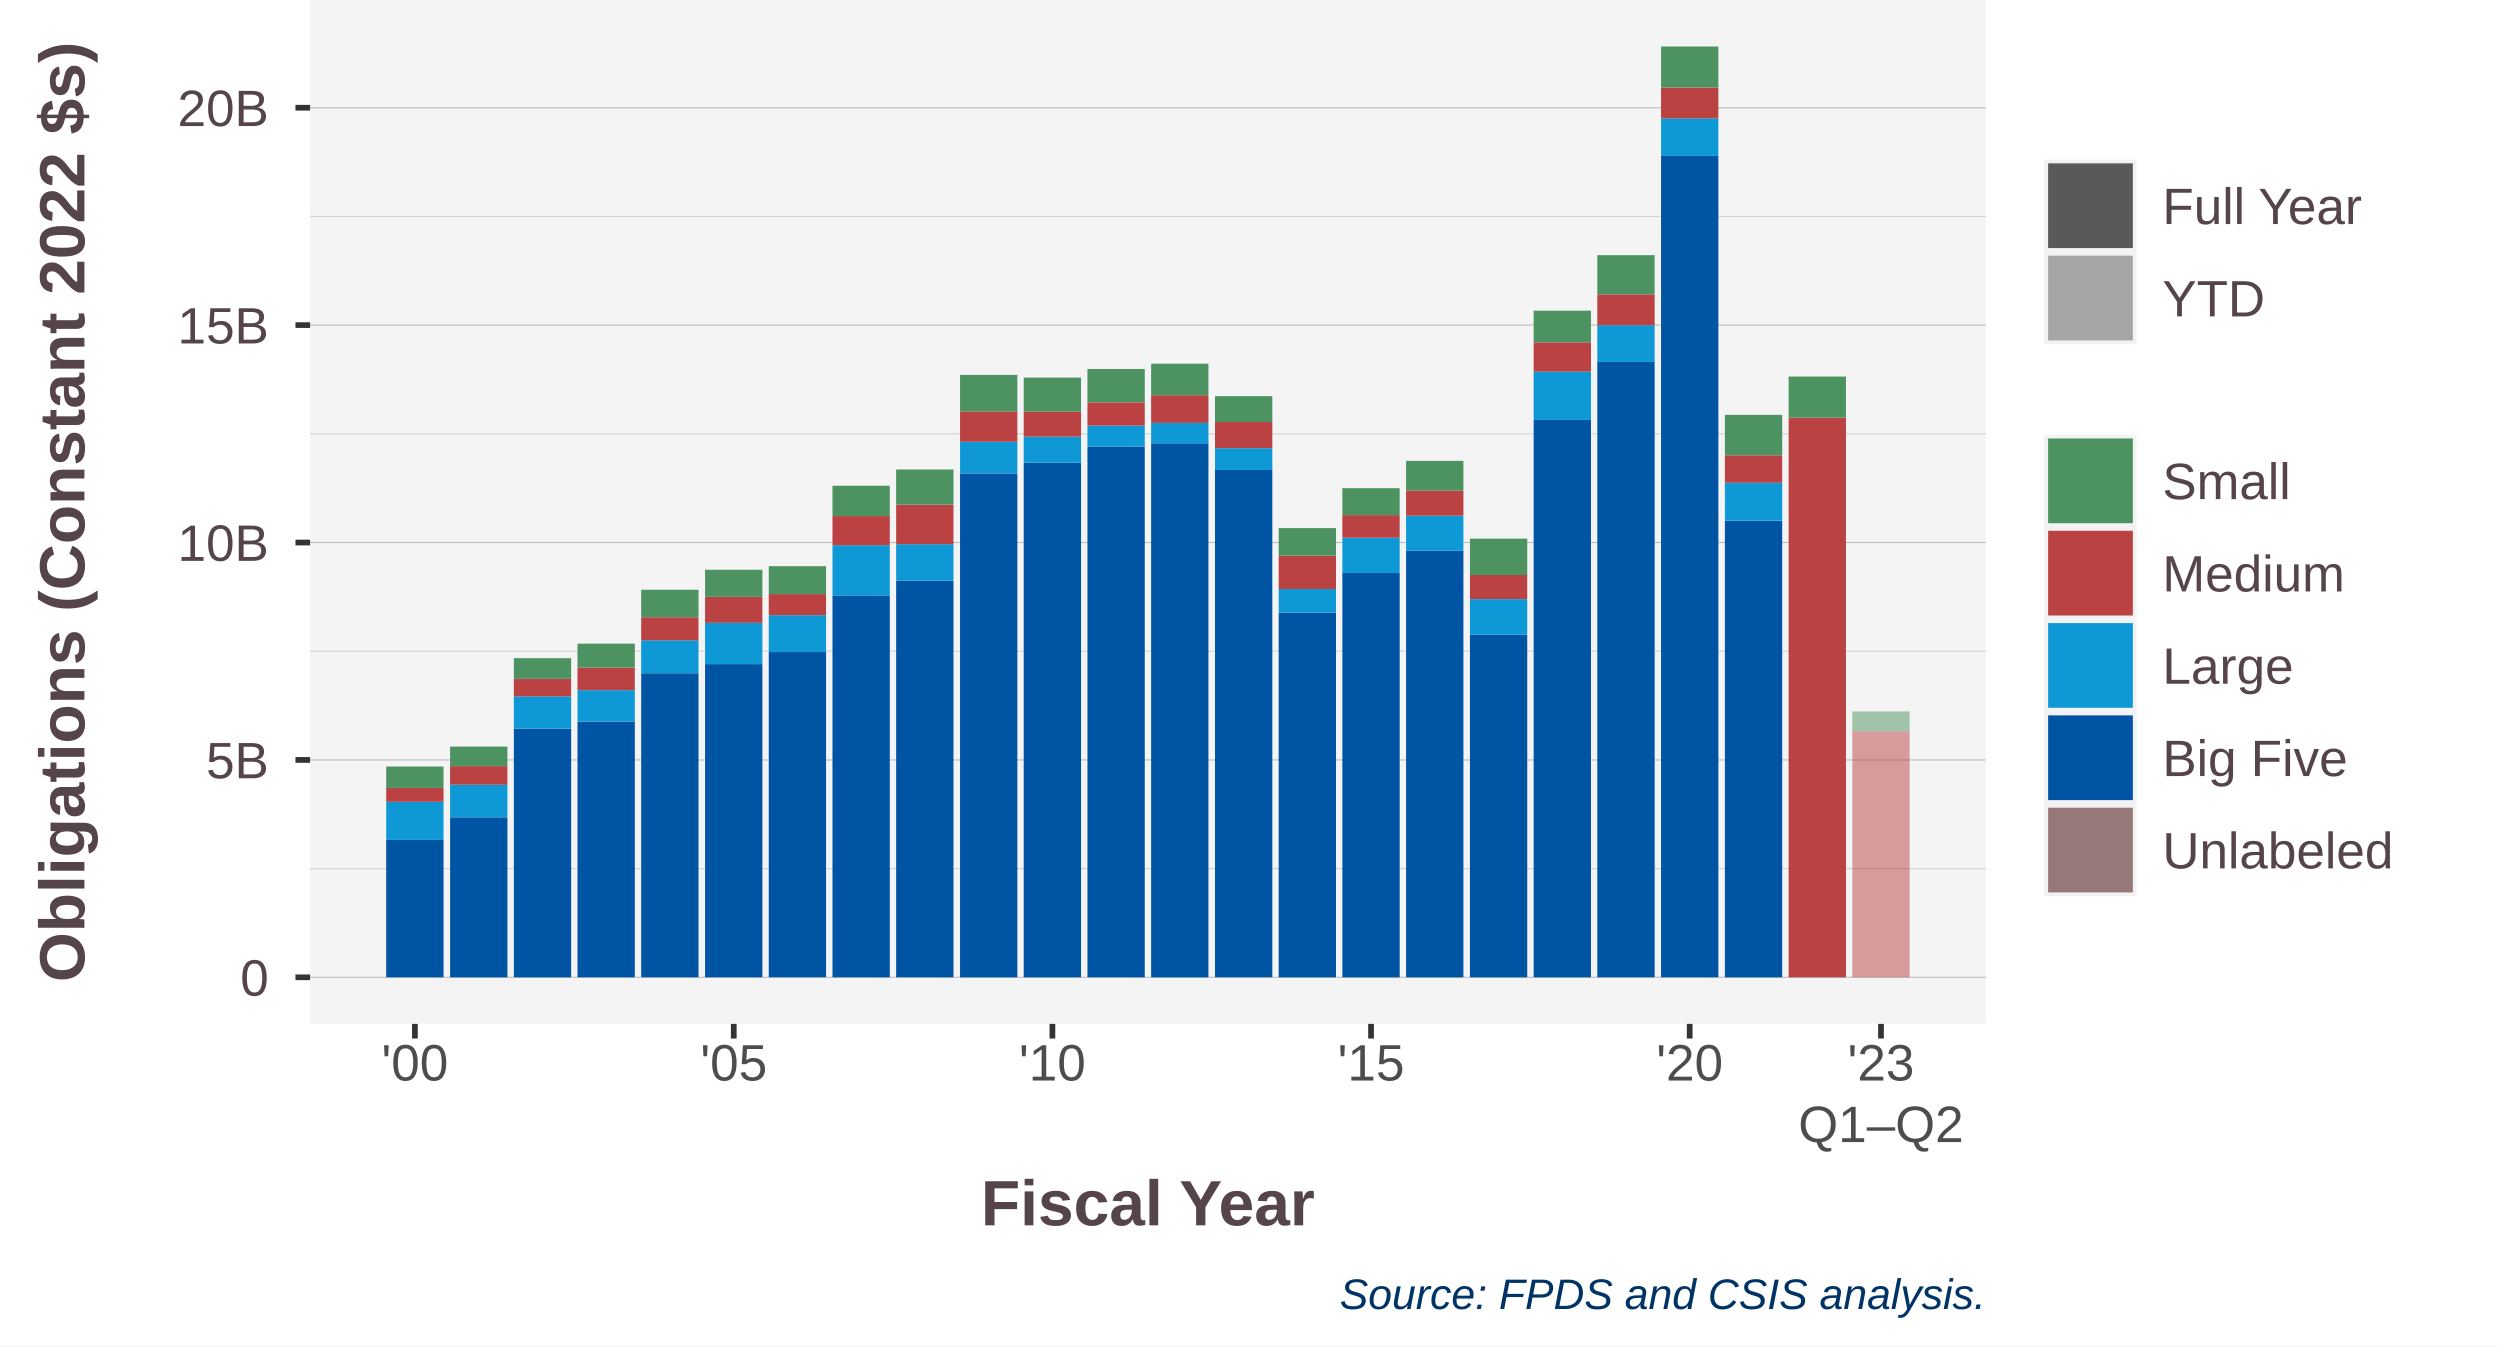
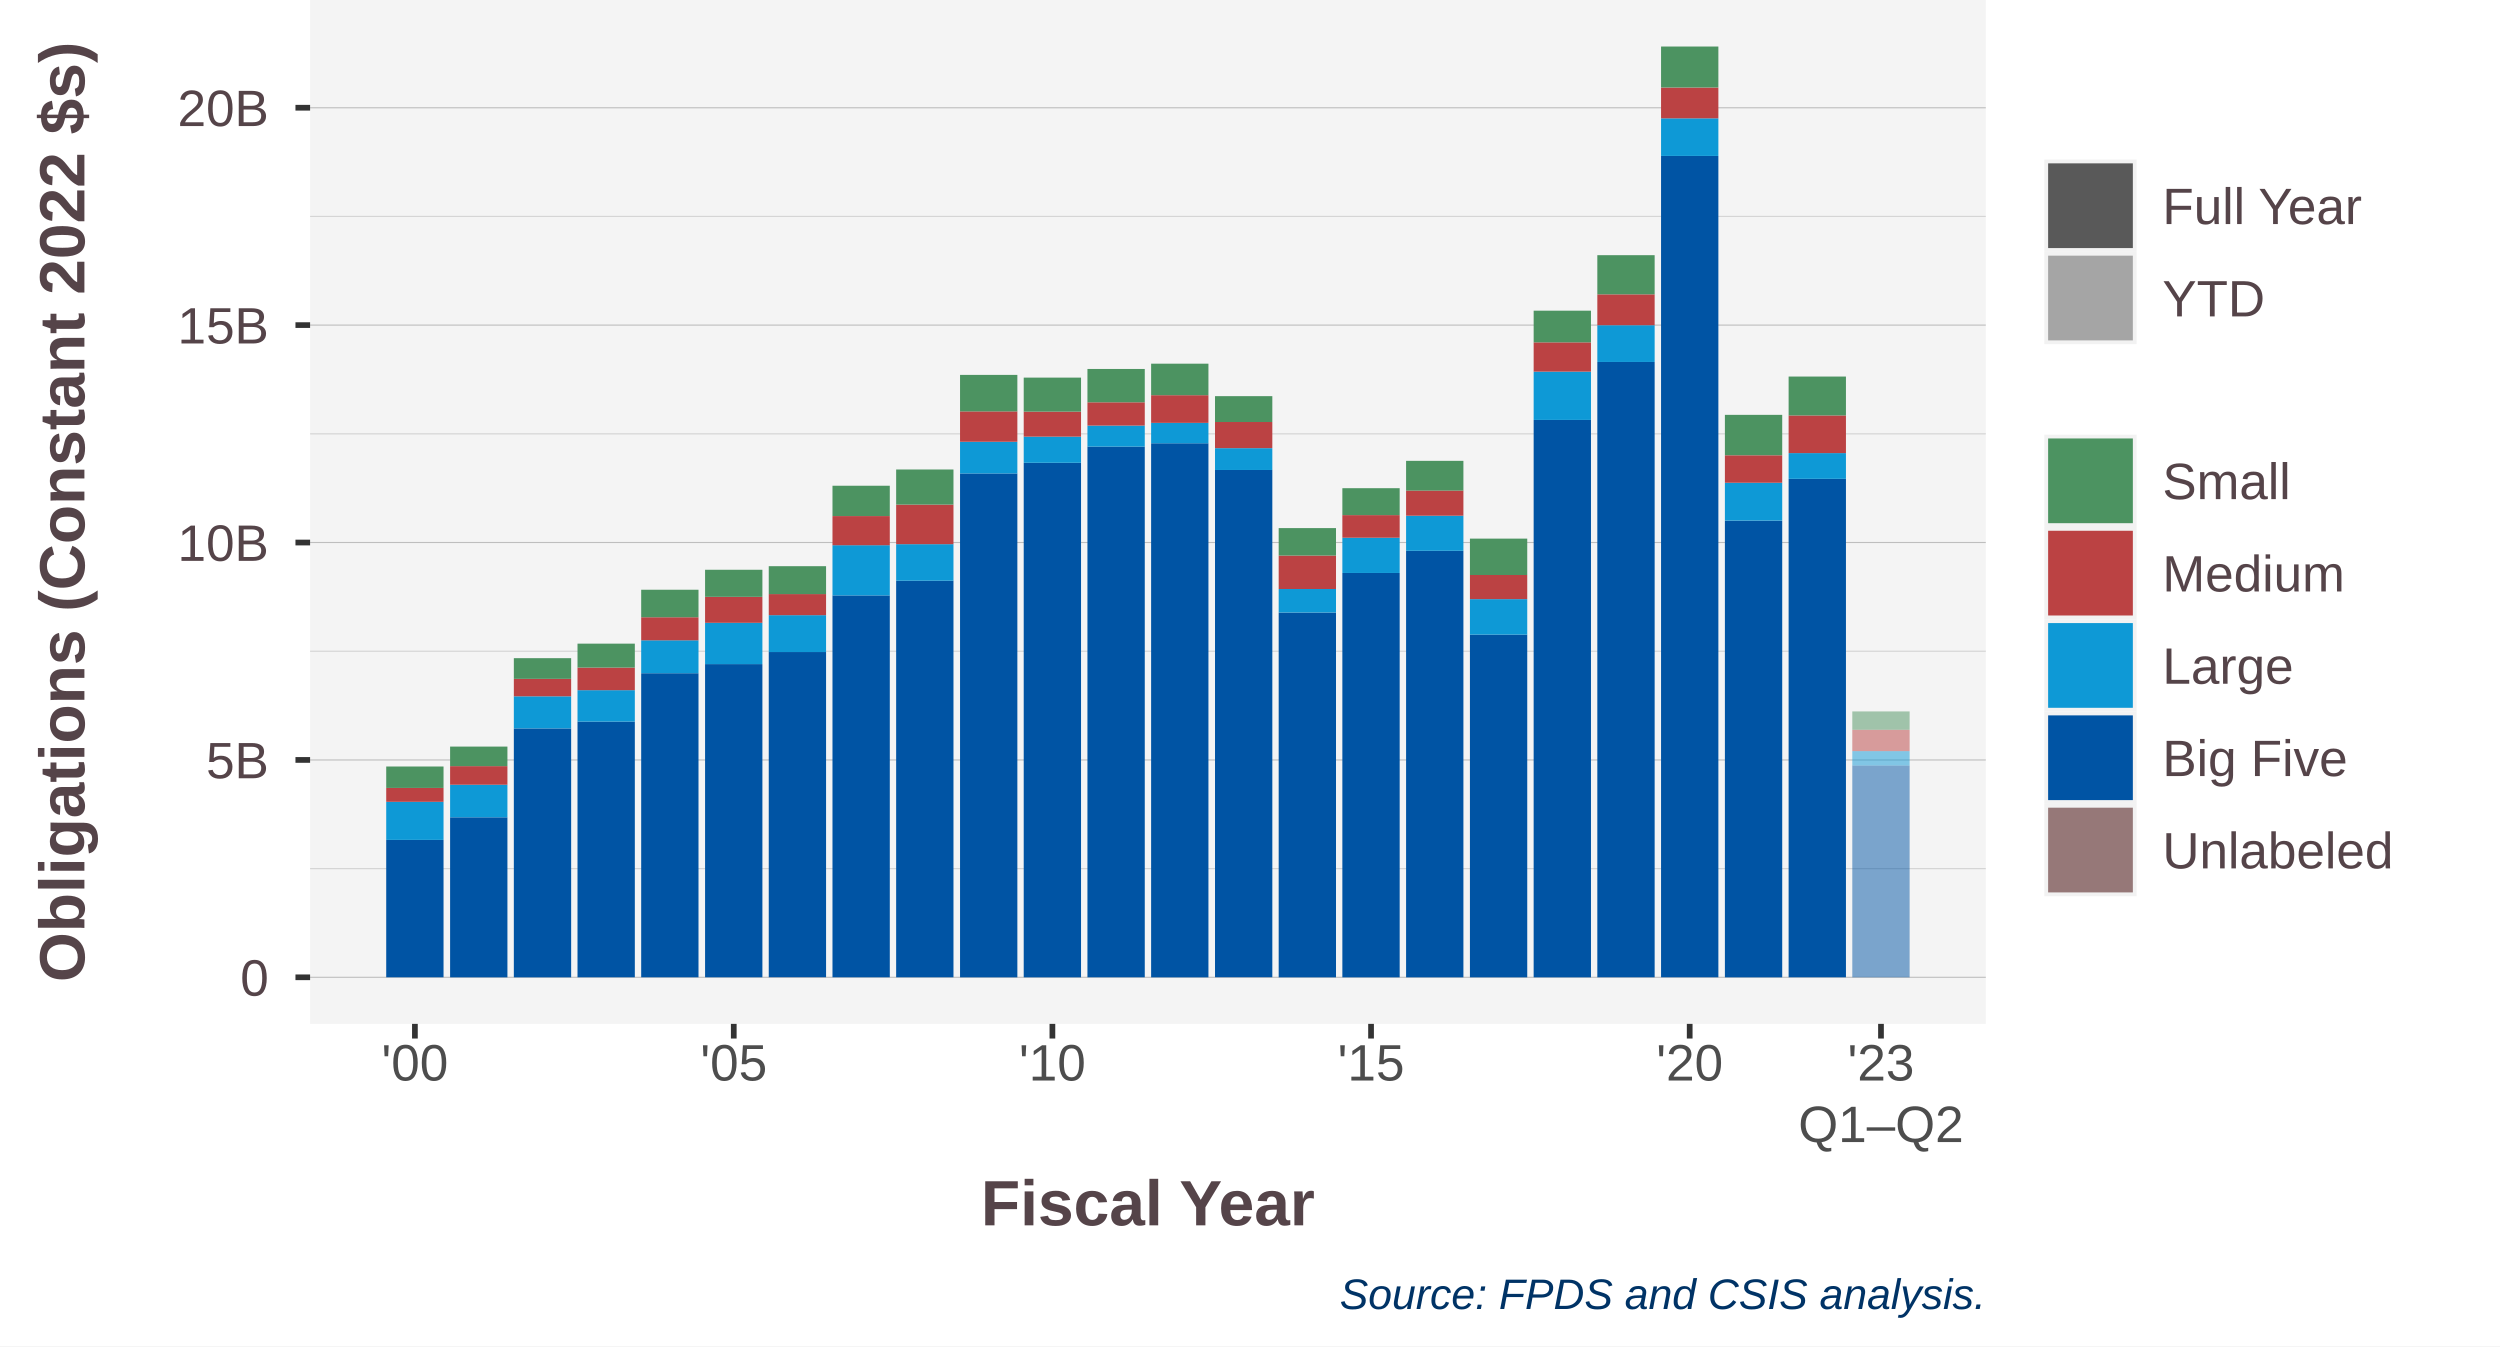
<svg xmlns="http://www.w3.org/2000/svg" class="svglite" width="468.00pt" height="252.00pt" viewBox="0 0 468.00 252.00">
  <defs>
    <style type="text/css">
    .svglite line, .svglite polyline, .svglite polygon, .svglite path, .svglite rect, .svglite circle {
      fill: none;
      stroke: #000000;
      stroke-linecap: round;
      stroke-linejoin: round;
      stroke-miterlimit: 10.00;
    }
    .svglite text {
      white-space: pre;
    }
  </style>
  </defs>
  <rect width="100%" height="100%" style="stroke: none; fill: #FFFFFF;" />
  <defs>
    <clipPath id="cpMC4wMHw0NjguMDB8MC4wMHwyNTIuMDA=">
      <rect x="0.00" y="0.00" width="468.00" height="252.00" />
    </clipPath>
  </defs>
  <g clip-path="url(#cpMC4wMHw0NjguMDB8MC4wMHwyNTIuMDA=)">
    <rect x="0.00" y="0.00" width="468.00" height="252.00" style="stroke-width: 1.07; stroke: #FFFFFF; fill: #FFFFFF;" />
  </g>
  <defs>
    <clipPath id="cpNTguMDV8MzcxLjc0fDAuMDB8MTkxLjY3">
      <rect x="58.05" y="0.00" width="313.70" height="191.67" />
    </clipPath>
  </defs>
  <g clip-path="url(#cpNTguMDV8MzcxLjc0fDAuMDB8MTkxLjY3)">
    <rect x="58.05" y="-0" width="313.70" height="191.67" style="stroke-width: 1.07; stroke: none; fill: #F4F4F4;" />
    <polyline points="58.05,162.61 371.74,162.61 " style="stroke-width: 0.21; stroke: #D3D3D3; stroke-linecap: butt;" />
    <polyline points="58.05,121.91 371.74,121.91 " style="stroke-width: 0.21; stroke: #D3D3D3; stroke-linecap: butt;" />
    <polyline points="58.05,81.21 371.74,81.21 " style="stroke-width: 0.21; stroke: #D3D3D3; stroke-linecap: butt;" />
    <polyline points="58.05,40.51 371.74,40.51 " style="stroke-width: 0.21; stroke: #D3D3D3; stroke-linecap: butt;" />
    <polyline points="58.05,182.95 371.74,182.95 " style="stroke-width: 0.21; stroke: #BEBEBE; stroke-linecap: butt;" />
    <polyline points="58.05,142.26 371.74,142.26 " style="stroke-width: 0.21; stroke: #BEBEBE; stroke-linecap: butt;" />
    <polyline points="58.05,101.56 371.74,101.56 " style="stroke-width: 0.21; stroke: #BEBEBE; stroke-linecap: butt;" />
    <polyline points="58.05,60.86 371.74,60.86 " style="stroke-width: 0.21; stroke: #BEBEBE; stroke-linecap: butt;" />
    <polyline points="58.05,20.17 371.74,20.17 " style="stroke-width: 0.21; stroke: #BEBEBE; stroke-linecap: butt;" />
    <rect x="72.30" y="157.23" width="10.73" height="25.72" style="stroke-width: 1.07; stroke: none; stroke-linecap: butt; stroke-linejoin: miter; fill: #0054A4;" />
    <rect x="84.26" y="153.00" width="10.73" height="29.96" style="stroke-width: 1.07; stroke: none; stroke-linecap: butt; stroke-linejoin: miter; fill: #0054A4;" />
-     <rect x="96.19" y="136.38" width="10.73" height="46.58" style="stroke-width: 1.07; stroke: none; stroke-linecap: butt; stroke-linejoin: miter; fill: #0054A4;" />
+     <rect x="96.19" y="136.36" width="10.73" height="46.60" style="stroke-width: 1.07; stroke: none; stroke-linecap: butt; stroke-linejoin: miter; fill: #0054A4;" />
    <rect x="108.11" y="135.08" width="10.73" height="47.87" style="stroke-width: 1.07; stroke: none; stroke-linecap: butt; stroke-linejoin: miter; fill: #0054A4;" />
    <rect x="120.03" y="126.03" width="10.73" height="56.92" style="stroke-width: 1.07; stroke: none; stroke-linecap: butt; stroke-linejoin: miter; fill: #0054A4;" />
    <rect x="131.99" y="124.32" width="10.73" height="58.63" style="stroke-width: 1.07; stroke: none; stroke-linecap: butt; stroke-linejoin: miter; fill: #0054A4;" />
    <rect x="143.91" y="122.06" width="10.73" height="60.88" style="stroke-width: 1.07; stroke: none; stroke-linecap: butt; stroke-linejoin: miter; fill: #0054A4;" />
    <rect x="155.84" y="111.46" width="10.73" height="71.49" style="stroke-width: 1.07; stroke: none; stroke-linecap: butt; stroke-linejoin: miter; fill: #0054A4;" />
    <rect x="167.76" y="108.71" width="10.73" height="74.24" style="stroke-width: 1.07; stroke: none; stroke-linecap: butt; stroke-linejoin: miter; fill: #0054A4;" />
    <rect x="179.72" y="88.63" width="10.73" height="94.33" style="stroke-width: 1.07; stroke: none; stroke-linecap: butt; stroke-linejoin: miter; fill: #0054A4;" />
    <rect x="191.64" y="86.65" width="10.73" height="96.31" style="stroke-width: 1.07; stroke: none; stroke-linecap: butt; stroke-linejoin: miter; fill: #0054A4;" />
    <rect x="203.57" y="83.60" width="10.73" height="99.35" style="stroke-width: 1.07; stroke: none; stroke-linecap: butt; stroke-linejoin: miter; fill: #0054A4;" />
    <rect x="215.49" y="82.98" width="10.73" height="99.98" style="stroke-width: 1.07; stroke: none; stroke-linecap: butt; stroke-linejoin: miter; fill: #0054A4;" />
    <rect x="227.45" y="87.97" width="10.73" height="94.97" style="stroke-width: 1.07; stroke: none; stroke-linecap: butt; stroke-linejoin: miter; fill: #0054A4;" />
    <rect x="239.37" y="114.67" width="10.73" height="68.29" style="stroke-width: 1.07; stroke: none; stroke-linecap: butt; stroke-linejoin: miter; fill: #0054A4;" />
    <rect x="251.29" y="107.26" width="10.73" height="75.70" style="stroke-width: 1.07; stroke: none; stroke-linecap: butt; stroke-linejoin: miter; fill: #0054A4;" />
    <rect x="263.22" y="103.11" width="10.73" height="79.85" style="stroke-width: 1.07; stroke: none; stroke-linecap: butt; stroke-linejoin: miter; fill: #0054A4;" />
    <rect x="275.17" y="118.80" width="10.73" height="64.16" style="stroke-width: 1.07; stroke: none; stroke-linecap: butt; stroke-linejoin: miter; fill: #0054A4;" />
    <rect x="287.10" y="78.61" width="10.73" height="104.35" style="stroke-width: 1.07; stroke: none; stroke-linecap: butt; stroke-linejoin: miter; fill: #0054A4;" />
    <rect x="299.02" y="67.76" width="10.73" height="115.19" style="stroke-width: 1.07; stroke: none; stroke-linecap: butt; stroke-linejoin: miter; fill: #0054A4;" />
    <rect x="310.95" y="29.19" width="10.73" height="153.76" style="stroke-width: 1.07; stroke: none; stroke-linecap: butt; stroke-linejoin: miter; fill: #0054A4;" />
    <rect x="322.90" y="97.47" width="10.73" height="85.49" style="stroke-width: 1.07; stroke: none; stroke-linecap: butt; stroke-linejoin: miter; fill: #0054A4;" />
+     <rect x="334.83" y="89.64" width="10.73" height="93.31" style="stroke-width: 1.07; stroke: none; stroke-linecap: butt; stroke-linejoin: miter; fill: #0054A4;" />
+     <rect x="346.75" y="143.30" width="10.73" height="39.66" style="stroke-width: 1.07; stroke: none; stroke-linecap: butt; stroke-linejoin: miter; fill: #0054A4; fill-opacity: 0.50;" />
    <rect x="72.30" y="150.10" width="10.73" height="7.13" style="stroke-width: 1.07; stroke: none; stroke-linecap: butt; stroke-linejoin: miter; fill: #0E99D6;" />
    <rect x="84.26" y="146.89" width="10.73" height="6.10" style="stroke-width: 1.07; stroke: none; stroke-linecap: butt; stroke-linejoin: miter; fill: #0E99D6;" />
-     <rect x="96.19" y="130.37" width="10.73" height="6.00" style="stroke-width: 1.07; stroke: none; stroke-linecap: butt; stroke-linejoin: miter; fill: #0E99D6;" />
+     <rect x="96.19" y="130.35" width="10.73" height="6.00" style="stroke-width: 1.07; stroke: none; stroke-linecap: butt; stroke-linejoin: miter; fill: #0E99D6;" />
    <rect x="108.11" y="129.20" width="10.73" height="5.88" style="stroke-width: 1.07; stroke: none; stroke-linecap: butt; stroke-linejoin: miter; fill: #0E99D6;" />
    <rect x="120.03" y="119.86" width="10.73" height="6.16" style="stroke-width: 1.07; stroke: none; stroke-linecap: butt; stroke-linejoin: miter; fill: #0E99D6;" />
    <rect x="131.99" y="116.58" width="10.73" height="7.74" style="stroke-width: 1.07; stroke: none; stroke-linecap: butt; stroke-linejoin: miter; fill: #0E99D6;" />
    <rect x="143.91" y="115.16" width="10.73" height="6.90" style="stroke-width: 1.07; stroke: none; stroke-linecap: butt; stroke-linejoin: miter; fill: #0E99D6;" />
    <rect x="155.84" y="102.06" width="10.73" height="9.40" style="stroke-width: 1.07; stroke: none; stroke-linecap: butt; stroke-linejoin: miter; fill: #0E99D6;" />
    <rect x="167.76" y="101.87" width="10.73" height="6.84" style="stroke-width: 1.07; stroke: none; stroke-linecap: butt; stroke-linejoin: miter; fill: #0E99D6;" />
    <rect x="179.72" y="82.71" width="10.73" height="5.92" style="stroke-width: 1.07; stroke: none; stroke-linecap: butt; stroke-linejoin: miter; fill: #0E99D6;" />
    <rect x="191.64" y="81.74" width="10.73" height="4.90" style="stroke-width: 1.07; stroke: none; stroke-linecap: butt; stroke-linejoin: miter; fill: #0E99D6;" />
    <rect x="203.57" y="79.67" width="10.73" height="3.93" style="stroke-width: 1.07; stroke: none; stroke-linecap: butt; stroke-linejoin: miter; fill: #0E99D6;" />
    <rect x="215.49" y="79.16" width="10.73" height="3.82" style="stroke-width: 1.07; stroke: none; stroke-linecap: butt; stroke-linejoin: miter; fill: #0E99D6;" />
    <rect x="227.45" y="83.90" width="10.73" height="4.08" style="stroke-width: 1.07; stroke: none; stroke-linecap: butt; stroke-linejoin: miter; fill: #0E99D6;" />
    <rect x="239.37" y="110.25" width="10.73" height="4.41" style="stroke-width: 1.07; stroke: none; stroke-linecap: butt; stroke-linejoin: miter; fill: #0E99D6;" />
    <rect x="251.29" y="100.66" width="10.73" height="6.60" style="stroke-width: 1.07; stroke: none; stroke-linecap: butt; stroke-linejoin: miter; fill: #0E99D6;" />
    <rect x="263.22" y="96.54" width="10.73" height="6.57" style="stroke-width: 1.07; stroke: none; stroke-linecap: butt; stroke-linejoin: miter; fill: #0E99D6;" />
    <rect x="275.17" y="112.16" width="10.73" height="6.64" style="stroke-width: 1.07; stroke: none; stroke-linecap: butt; stroke-linejoin: miter; fill: #0E99D6;" />
    <rect x="287.10" y="69.57" width="10.73" height="9.04" style="stroke-width: 1.07; stroke: none; stroke-linecap: butt; stroke-linejoin: miter; fill: #0E99D6;" />
    <rect x="299.02" y="60.88" width="10.73" height="6.88" style="stroke-width: 1.07; stroke: none; stroke-linecap: butt; stroke-linejoin: miter; fill: #0E99D6;" />
    <rect x="310.95" y="22.15" width="10.73" height="7.04" style="stroke-width: 1.07; stroke: none; stroke-linecap: butt; stroke-linejoin: miter; fill: #0E99D6;" />
    <rect x="322.90" y="90.37" width="10.73" height="7.09" style="stroke-width: 1.07; stroke: none; stroke-linecap: butt; stroke-linejoin: miter; fill: #0E99D6;" />
+     <rect x="334.83" y="84.82" width="10.73" height="4.82" style="stroke-width: 1.07; stroke: none; stroke-linecap: butt; stroke-linejoin: miter; fill: #0E99D6;" />
+     <rect x="346.75" y="140.61" width="10.73" height="2.69" style="stroke-width: 1.07; stroke: none; stroke-linecap: butt; stroke-linejoin: miter; fill: #0E99D6; fill-opacity: 0.50;" />
    <rect x="72.30" y="147.50" width="10.73" height="2.60" style="stroke-width: 1.07; stroke: none; stroke-linecap: butt; stroke-linejoin: miter; fill: #BB4243;" />
    <rect x="84.26" y="143.42" width="10.73" height="3.48" style="stroke-width: 1.07; stroke: none; stroke-linecap: butt; stroke-linejoin: miter; fill: #BB4243;" />
-     <rect x="96.19" y="127.08" width="10.73" height="3.29" style="stroke-width: 1.07; stroke: none; stroke-linecap: butt; stroke-linejoin: miter; fill: #BB4243;" />
+     <rect x="96.19" y="127.08" width="10.73" height="3.27" style="stroke-width: 1.07; stroke: none; stroke-linecap: butt; stroke-linejoin: miter; fill: #BB4243;" />
    <rect x="108.11" y="124.97" width="10.73" height="4.23" style="stroke-width: 1.07; stroke: none; stroke-linecap: butt; stroke-linejoin: miter; fill: #BB4243;" />
    <rect x="120.03" y="115.55" width="10.73" height="4.32" style="stroke-width: 1.07; stroke: none; stroke-linecap: butt; stroke-linejoin: miter; fill: #BB4243;" />
    <rect x="131.99" y="111.74" width="10.73" height="4.85" style="stroke-width: 1.07; stroke: none; stroke-linecap: butt; stroke-linejoin: miter; fill: #BB4243;" />
    <rect x="143.91" y="111.21" width="10.73" height="3.95" style="stroke-width: 1.07; stroke: none; stroke-linecap: butt; stroke-linejoin: miter; fill: #BB4243;" />
    <rect x="155.84" y="96.61" width="10.73" height="5.46" style="stroke-width: 1.07; stroke: none; stroke-linecap: butt; stroke-linejoin: miter; fill: #BB4243;" />
    <rect x="167.76" y="94.46" width="10.73" height="7.41" style="stroke-width: 1.07; stroke: none; stroke-linecap: butt; stroke-linejoin: miter; fill: #BB4243;" />
    <rect x="179.72" y="77.01" width="10.73" height="5.69" style="stroke-width: 1.07; stroke: none; stroke-linecap: butt; stroke-linejoin: miter; fill: #BB4243;" />
    <rect x="191.64" y="77.06" width="10.73" height="4.68" style="stroke-width: 1.07; stroke: none; stroke-linecap: butt; stroke-linejoin: miter; fill: #BB4243;" />
    <rect x="203.57" y="75.31" width="10.73" height="4.36" style="stroke-width: 1.07; stroke: none; stroke-linecap: butt; stroke-linejoin: miter; fill: #BB4243;" />
    <rect x="215.49" y="73.98" width="10.73" height="5.18" style="stroke-width: 1.07; stroke: none; stroke-linecap: butt; stroke-linejoin: miter; fill: #BB4243;" />
    <rect x="227.45" y="79.00" width="10.73" height="4.89" style="stroke-width: 1.07; stroke: none; stroke-linecap: butt; stroke-linejoin: miter; fill: #BB4243;" />
    <rect x="239.37" y="104.00" width="10.73" height="6.26" style="stroke-width: 1.07; stroke: none; stroke-linecap: butt; stroke-linejoin: miter; fill: #BB4243;" />
    <rect x="251.29" y="96.43" width="10.73" height="4.23" style="stroke-width: 1.07; stroke: none; stroke-linecap: butt; stroke-linejoin: miter; fill: #BB4243;" />
    <rect x="263.22" y="91.83" width="10.73" height="4.71" style="stroke-width: 1.07; stroke: none; stroke-linecap: butt; stroke-linejoin: miter; fill: #BB4243;" />
    <rect x="275.17" y="107.63" width="10.73" height="4.52" style="stroke-width: 1.07; stroke: none; stroke-linecap: butt; stroke-linejoin: miter; fill: #BB4243;" />
    <rect x="287.10" y="64.09" width="10.73" height="5.48" style="stroke-width: 1.07; stroke: none; stroke-linecap: butt; stroke-linejoin: miter; fill: #BB4243;" />
    <rect x="299.02" y="55.10" width="10.73" height="5.78" style="stroke-width: 1.07; stroke: none; stroke-linecap: butt; stroke-linejoin: miter; fill: #BB4243;" />
    <rect x="310.95" y="16.39" width="10.73" height="5.76" style="stroke-width: 1.07; stroke: none; stroke-linecap: butt; stroke-linejoin: miter; fill: #BB4243;" />
    <rect x="322.90" y="85.23" width="10.73" height="5.14" style="stroke-width: 1.07; stroke: none; stroke-linecap: butt; stroke-linejoin: miter; fill: #BB4243;" />
-     <rect x="334.83" y="78.18" width="10.73" height="104.78" style="stroke-width: 1.07; stroke: none; stroke-linecap: butt; stroke-linejoin: miter; fill: #BB4243;" />
-     <rect x="346.75" y="136.88" width="10.73" height="46.07" style="stroke-width: 1.07; stroke: none; stroke-linecap: butt; stroke-linejoin: miter; fill: #BB4243; fill-opacity: 0.50;" />
+     <rect x="334.83" y="77.77" width="10.73" height="7.05" style="stroke-width: 1.07; stroke: none; stroke-linecap: butt; stroke-linejoin: miter; fill: #BB4243;" />
+     <rect x="346.75" y="136.62" width="10.73" height="3.99" style="stroke-width: 1.07; stroke: none; stroke-linecap: butt; stroke-linejoin: miter; fill: #BB4243; fill-opacity: 0.50;" />
    <rect x="72.30" y="143.49" width="10.73" height="4.01" style="stroke-width: 1.07; stroke: none; stroke-linecap: butt; stroke-linejoin: miter; fill: #4C9361;" />
    <rect x="84.26" y="139.76" width="10.73" height="3.66" style="stroke-width: 1.07; stroke: none; stroke-linecap: butt; stroke-linejoin: miter; fill: #4C9361;" />
    <rect x="96.19" y="123.21" width="10.73" height="3.87" style="stroke-width: 1.07; stroke: none; stroke-linecap: butt; stroke-linejoin: miter; fill: #4C9361;" />
    <rect x="108.11" y="120.49" width="10.73" height="4.48" style="stroke-width: 1.07; stroke: none; stroke-linecap: butt; stroke-linejoin: miter; fill: #4C9361;" />
    <rect x="120.03" y="110.40" width="10.73" height="5.15" style="stroke-width: 1.07; stroke: none; stroke-linecap: butt; stroke-linejoin: miter; fill: #4C9361;" />
    <rect x="131.99" y="106.66" width="10.73" height="5.07" style="stroke-width: 1.07; stroke: none; stroke-linecap: butt; stroke-linejoin: miter; fill: #4C9361;" />
    <rect x="143.91" y="105.99" width="10.73" height="5.23" style="stroke-width: 1.07; stroke: none; stroke-linecap: butt; stroke-linejoin: miter; fill: #4C9361;" />
    <rect x="155.84" y="90.93" width="10.73" height="5.67" style="stroke-width: 1.07; stroke: none; stroke-linecap: butt; stroke-linejoin: miter; fill: #4C9361;" />
    <rect x="167.76" y="87.89" width="10.73" height="6.57" style="stroke-width: 1.07; stroke: none; stroke-linecap: butt; stroke-linejoin: miter; fill: #4C9361;" />
    <rect x="179.72" y="70.18" width="10.73" height="6.84" style="stroke-width: 1.07; stroke: none; stroke-linecap: butt; stroke-linejoin: miter; fill: #4C9361;" />
    <rect x="191.64" y="70.69" width="10.73" height="6.37" style="stroke-width: 1.07; stroke: none; stroke-linecap: butt; stroke-linejoin: miter; fill: #4C9361;" />
    <rect x="203.57" y="69.07" width="10.73" height="6.24" style="stroke-width: 1.07; stroke: none; stroke-linecap: butt; stroke-linejoin: miter; fill: #4C9361;" />
    <rect x="215.49" y="68.08" width="10.73" height="5.90" style="stroke-width: 1.07; stroke: none; stroke-linecap: butt; stroke-linejoin: miter; fill: #4C9361;" />
    <rect x="227.45" y="74.16" width="10.73" height="4.84" style="stroke-width: 1.07; stroke: none; stroke-linecap: butt; stroke-linejoin: miter; fill: #4C9361;" />
    <rect x="239.37" y="98.86" width="10.73" height="5.14" style="stroke-width: 1.07; stroke: none; stroke-linecap: butt; stroke-linejoin: miter; fill: #4C9361;" />
    <rect x="251.29" y="91.39" width="10.73" height="5.04" style="stroke-width: 1.07; stroke: none; stroke-linecap: butt; stroke-linejoin: miter; fill: #4C9361;" />
    <rect x="263.22" y="86.27" width="10.73" height="5.57" style="stroke-width: 1.07; stroke: none; stroke-linecap: butt; stroke-linejoin: miter; fill: #4C9361;" />
    <rect x="275.17" y="100.83" width="10.73" height="6.81" style="stroke-width: 1.07; stroke: none; stroke-linecap: butt; stroke-linejoin: miter; fill: #4C9361;" />
    <rect x="287.10" y="58.16" width="10.73" height="5.93" style="stroke-width: 1.07; stroke: none; stroke-linecap: butt; stroke-linejoin: miter; fill: #4C9361;" />
    <rect x="299.02" y="47.77" width="10.73" height="7.33" style="stroke-width: 1.07; stroke: none; stroke-linecap: butt; stroke-linejoin: miter; fill: #4C9361;" />
    <rect x="310.95" y="8.71" width="10.73" height="7.67" style="stroke-width: 1.07; stroke: none; stroke-linecap: butt; stroke-linejoin: miter; fill: #4C9361;" />
    <rect x="322.90" y="77.66" width="10.73" height="7.56" style="stroke-width: 1.07; stroke: none; stroke-linecap: butt; stroke-linejoin: miter; fill: #4C9361;" />
-     <rect x="334.83" y="70.49" width="10.73" height="7.69" style="stroke-width: 1.07; stroke: none; stroke-linecap: butt; stroke-linejoin: miter; fill: #4C9361;" />
-     <rect x="346.75" y="133.18" width="10.73" height="3.70" style="stroke-width: 1.07; stroke: none; stroke-linecap: butt; stroke-linejoin: miter; fill: #4C9361; fill-opacity: 0.50;" />
+     <rect x="334.83" y="70.49" width="10.73" height="7.28" style="stroke-width: 1.07; stroke: none; stroke-linecap: butt; stroke-linejoin: miter; fill: #4C9361;" />
+     <rect x="346.75" y="133.18" width="10.73" height="3.43" style="stroke-width: 1.07; stroke: none; stroke-linecap: butt; stroke-linejoin: miter; fill: #4C9361; fill-opacity: 0.50;" />
    <rect x="84.26" y="182.95" width="10.73" height="0" style="stroke-width: 1.07; stroke: none; stroke-linecap: butt; stroke-linejoin: miter; fill: #967878;" />
    <rect x="131.99" y="182.95" width="10.73" height="0" style="stroke-width: 1.07; stroke: none; stroke-linecap: butt; stroke-linejoin: miter; fill: #967878;" />
    <rect x="143.91" y="182.94" width="10.73" height="0.013" style="stroke-width: 1.07; stroke: none; stroke-linecap: butt; stroke-linejoin: miter; fill: #967878;" />
    <rect x="227.45" y="182.94" width="10.73" height="0.009" style="stroke-width: 1.07; stroke: none; stroke-linecap: butt; stroke-linejoin: miter; fill: #967878;" />
    <rect x="239.37" y="182.95" width="10.73" height="0.00" style="stroke-width: 1.07; stroke: none; stroke-linecap: butt; stroke-linejoin: miter; fill: #967878;" />
    <rect x="251.29" y="182.95" width="10.73" height="0.00" style="stroke-width: 1.07; stroke: none; stroke-linecap: butt; stroke-linejoin: miter; fill: #967878;" />
    <rect x="299.02" y="182.95" width="10.73" height="0.001" style="stroke-width: 1.07; stroke: none; stroke-linecap: butt; stroke-linejoin: miter; fill: #967878;" />
    <rect x="310.95" y="182.95" width="10.73" height="0.001" style="stroke-width: 1.07; stroke: none; stroke-linecap: butt; stroke-linejoin: miter; fill: #967878;" />
  </g>
  <g clip-path="url(#cpMC4wMHw0NjguMDB8MC4wMHwyNTIuMDA=)">
    <text x="50.32" y="186.39" text-anchor="end" style="font-size: 9.60px;fill: #554449; font-family: &quot;Arial&quot;;" textLength="5.34px" lengthAdjust="spacingAndGlyphs">0</text>
    <text x="50.32" y="145.69" text-anchor="end" style="font-size: 9.60px;fill: #554449; font-family: &quot;Arial&quot;;" textLength="11.73px" lengthAdjust="spacingAndGlyphs">5B</text>
    <text x="50.32" y="104.99" text-anchor="end" style="font-size: 9.60px;fill: #554449; font-family: &quot;Arial&quot;;" textLength="17.06px" lengthAdjust="spacingAndGlyphs">10B</text>
    <text x="50.32" y="64.30" text-anchor="end" style="font-size: 9.60px;fill: #554449; font-family: &quot;Arial&quot;;" textLength="17.06px" lengthAdjust="spacingAndGlyphs">15B</text>
    <text x="50.32" y="23.60" text-anchor="end" style="font-size: 9.60px;fill: #554449; font-family: &quot;Arial&quot;;" textLength="17.06px" lengthAdjust="spacingAndGlyphs">20B</text>
    <polyline points="55.31,182.95 58.05,182.95 " style="stroke-width: 1.07; stroke: #333333; stroke-linecap: butt;" />
    <polyline points="55.31,142.26 58.05,142.26 " style="stroke-width: 1.07; stroke: #333333; stroke-linecap: butt;" />
    <polyline points="55.31,101.56 58.05,101.56 " style="stroke-width: 1.07; stroke: #333333; stroke-linecap: butt;" />
    <polyline points="55.31,60.86 58.05,60.86 " style="stroke-width: 1.07; stroke: #333333; stroke-linecap: butt;" />
    <polyline points="55.31,20.17 58.05,20.17 " style="stroke-width: 1.07; stroke: #333333; stroke-linecap: butt;" />
    <polyline points="77.67,194.41 77.67,191.67 " style="stroke-width: 1.07; stroke: #333333; stroke-linecap: butt;" />
    <polyline points="137.36,194.41 137.36,191.67 " style="stroke-width: 1.07; stroke: #333333; stroke-linecap: butt;" />
    <polyline points="197.01,194.41 197.01,191.67 " style="stroke-width: 1.07; stroke: #333333; stroke-linecap: butt;" />
    <polyline points="256.66,194.41 256.66,191.67 " style="stroke-width: 1.07; stroke: #333333; stroke-linecap: butt;" />
    <polyline points="316.31,194.41 316.31,191.67 " style="stroke-width: 1.07; stroke: #333333; stroke-linecap: butt;" />
    <polyline points="352.12,194.41 352.12,191.67 " style="stroke-width: 1.07; stroke: #333333; stroke-linecap: butt;" />
    <text x="77.67" y="202.27" text-anchor="middle" style="font-size: 9.60px;fill: #4D4D4D; font-family: &quot;Arial&quot;;" textLength="12.50px" lengthAdjust="spacingAndGlyphs">'00</text>
    <text x="137.36" y="202.27" text-anchor="middle" style="font-size: 9.60px;fill: #4D4D4D; font-family: &quot;Arial&quot;;" textLength="12.50px" lengthAdjust="spacingAndGlyphs">'05</text>
    <text x="197.01" y="202.27" text-anchor="middle" style="font-size: 9.60px;fill: #4D4D4D; font-family: &quot;Arial&quot;;" textLength="12.50px" lengthAdjust="spacingAndGlyphs">'10</text>
    <text x="256.66" y="202.27" text-anchor="middle" style="font-size: 9.60px;fill: #4D4D4D; font-family: &quot;Arial&quot;;" textLength="12.50px" lengthAdjust="spacingAndGlyphs">'15</text>
    <text x="316.31" y="202.27" text-anchor="middle" style="font-size: 9.60px;fill: #4D4D4D; font-family: &quot;Arial&quot;;" textLength="12.50px" lengthAdjust="spacingAndGlyphs">'20</text>
    <text x="352.12" y="202.27" text-anchor="middle" style="font-size: 9.60px;fill: #4D4D4D; font-family: &quot;Arial&quot;;" textLength="12.50px" lengthAdjust="spacingAndGlyphs">'23</text>
    <text x="352.12" y="213.79" text-anchor="middle" style="font-size: 9.60px;fill: #4D4D4D; font-family: &quot;Arial&quot;;" textLength="30.92px" lengthAdjust="spacingAndGlyphs">Q1–Q2</text>
    <text x="214.89" y="229.38" text-anchor="middle" style="font-size: 12.00px; font-weight: bold;fill: #554449; font-family: &quot;Arial&quot;;" textLength="62.50px" lengthAdjust="spacingAndGlyphs">Fiscal Year</text>
    <text transform="translate(15.80,95.83) rotate(-90)" text-anchor="middle" style="font-size: 12.00px; font-weight: bold;fill: #554449; font-family: &quot;Arial&quot;;" textLength="176.04px" lengthAdjust="spacingAndGlyphs">Obligations (Constant 2022 $s)</text>
    <rect x="382.70" y="23.90" width="61.43" height="40.54" style="stroke-width: 1.07; stroke: none; fill: #FFFFFF;" />
    <rect x="382.70" y="29.87" width="17.28" height="17.28" style="stroke-width: 1.07; stroke: none; fill: #F2F2F2;" />
    <rect x="383.41" y="30.58" width="15.86" height="15.86" style="stroke-width: 1.07; stroke: none; stroke-linecap: butt; stroke-linejoin: miter; fill: #595959;" />
    <rect x="382.70" y="47.15" width="17.28" height="17.28" style="stroke-width: 1.07; stroke: none; fill: #F2F2F2;" />
    <rect x="383.41" y="47.86" width="15.86" height="15.86" style="stroke-width: 1.07; stroke: none; stroke-linecap: butt; stroke-linejoin: miter; fill: #595959; fill-opacity: 0.50;" />
    <text x="404.81" y="41.95" style="font-size: 9.60px;fill: #554449; font-family: &quot;Arial&quot;;" textLength="37.33px" lengthAdjust="spacingAndGlyphs">Full Year</text>
    <text x="404.81" y="59.23" style="font-size: 9.60px;fill: #554449; font-family: &quot;Arial&quot;;" textLength="19.18px" lengthAdjust="spacingAndGlyphs">YTD</text>
    <rect x="382.70" y="75.39" width="67.30" height="92.38" style="stroke-width: 1.07; stroke: none; fill: #FFFFFF;" />
    <rect x="382.70" y="81.37" width="17.28" height="17.28" style="stroke-width: 1.07; stroke: none; fill: #F2F2F2;" />
    <rect x="383.41" y="82.08" width="15.86" height="15.86" style="stroke-width: 1.07; stroke: none; stroke-linecap: butt; stroke-linejoin: miter; fill: #4C9361;" />
    <rect x="382.70" y="98.65" width="17.28" height="17.28" style="stroke-width: 1.07; stroke: none; fill: #F2F2F2;" />
    <rect x="383.41" y="99.36" width="15.86" height="15.86" style="stroke-width: 1.07; stroke: none; stroke-linecap: butt; stroke-linejoin: miter; fill: #BB4243;" />
    <rect x="382.70" y="115.93" width="17.28" height="17.28" style="stroke-width: 1.07; stroke: none; fill: #F2F2F2;" />
    <rect x="383.41" y="116.64" width="15.86" height="15.86" style="stroke-width: 1.07; stroke: none; stroke-linecap: butt; stroke-linejoin: miter; fill: #0E99D6;" />
    <rect x="382.70" y="133.21" width="17.28" height="17.28" style="stroke-width: 1.07; stroke: none; fill: #F2F2F2;" />
    <rect x="383.41" y="133.92" width="15.86" height="15.86" style="stroke-width: 1.07; stroke: none; stroke-linecap: butt; stroke-linejoin: miter; fill: #0054A4;" />
    <rect x="382.70" y="150.49" width="17.28" height="17.28" style="stroke-width: 1.07; stroke: none; fill: #F2F2F2;" />
    <rect x="383.41" y="151.20" width="15.86" height="15.86" style="stroke-width: 1.07; stroke: none; stroke-linecap: butt; stroke-linejoin: miter; fill: #967878;" />
    <text x="404.81" y="93.44" style="font-size: 9.60px;fill: #554449; font-family: &quot;Arial&quot;;" textLength="23.98px" lengthAdjust="spacingAndGlyphs">Small</text>
    <text x="404.81" y="110.72" style="font-size: 9.60px;fill: #554449; font-family: &quot;Arial&quot;;" textLength="34.12px" lengthAdjust="spacingAndGlyphs">Medium</text>
    <text x="404.81" y="128.00" style="font-size: 9.60px;fill: #554449; font-family: &quot;Arial&quot;;" textLength="24.54px" lengthAdjust="spacingAndGlyphs">Large</text>
    <text x="404.81" y="145.28" style="font-size: 9.60px;fill: #554449; font-family: &quot;Arial&quot;;" textLength="34.65px" lengthAdjust="spacingAndGlyphs">Big Five</text>
    <text x="404.81" y="162.56" style="font-size: 9.60px;fill: #554449; font-family: &quot;Arial&quot;;" textLength="43.20px" lengthAdjust="spacingAndGlyphs">Unlabeled</text>
    <text x="371.74" y="245.05" text-anchor="end" style="font-size: 8.00px; font-style: italic;fill: #003366; font-family: &quot;Arial&quot;;" textLength="120.97px" lengthAdjust="spacingAndGlyphs">Source: FPDS and CSIS analysis.</text>
  </g>
</svg>
